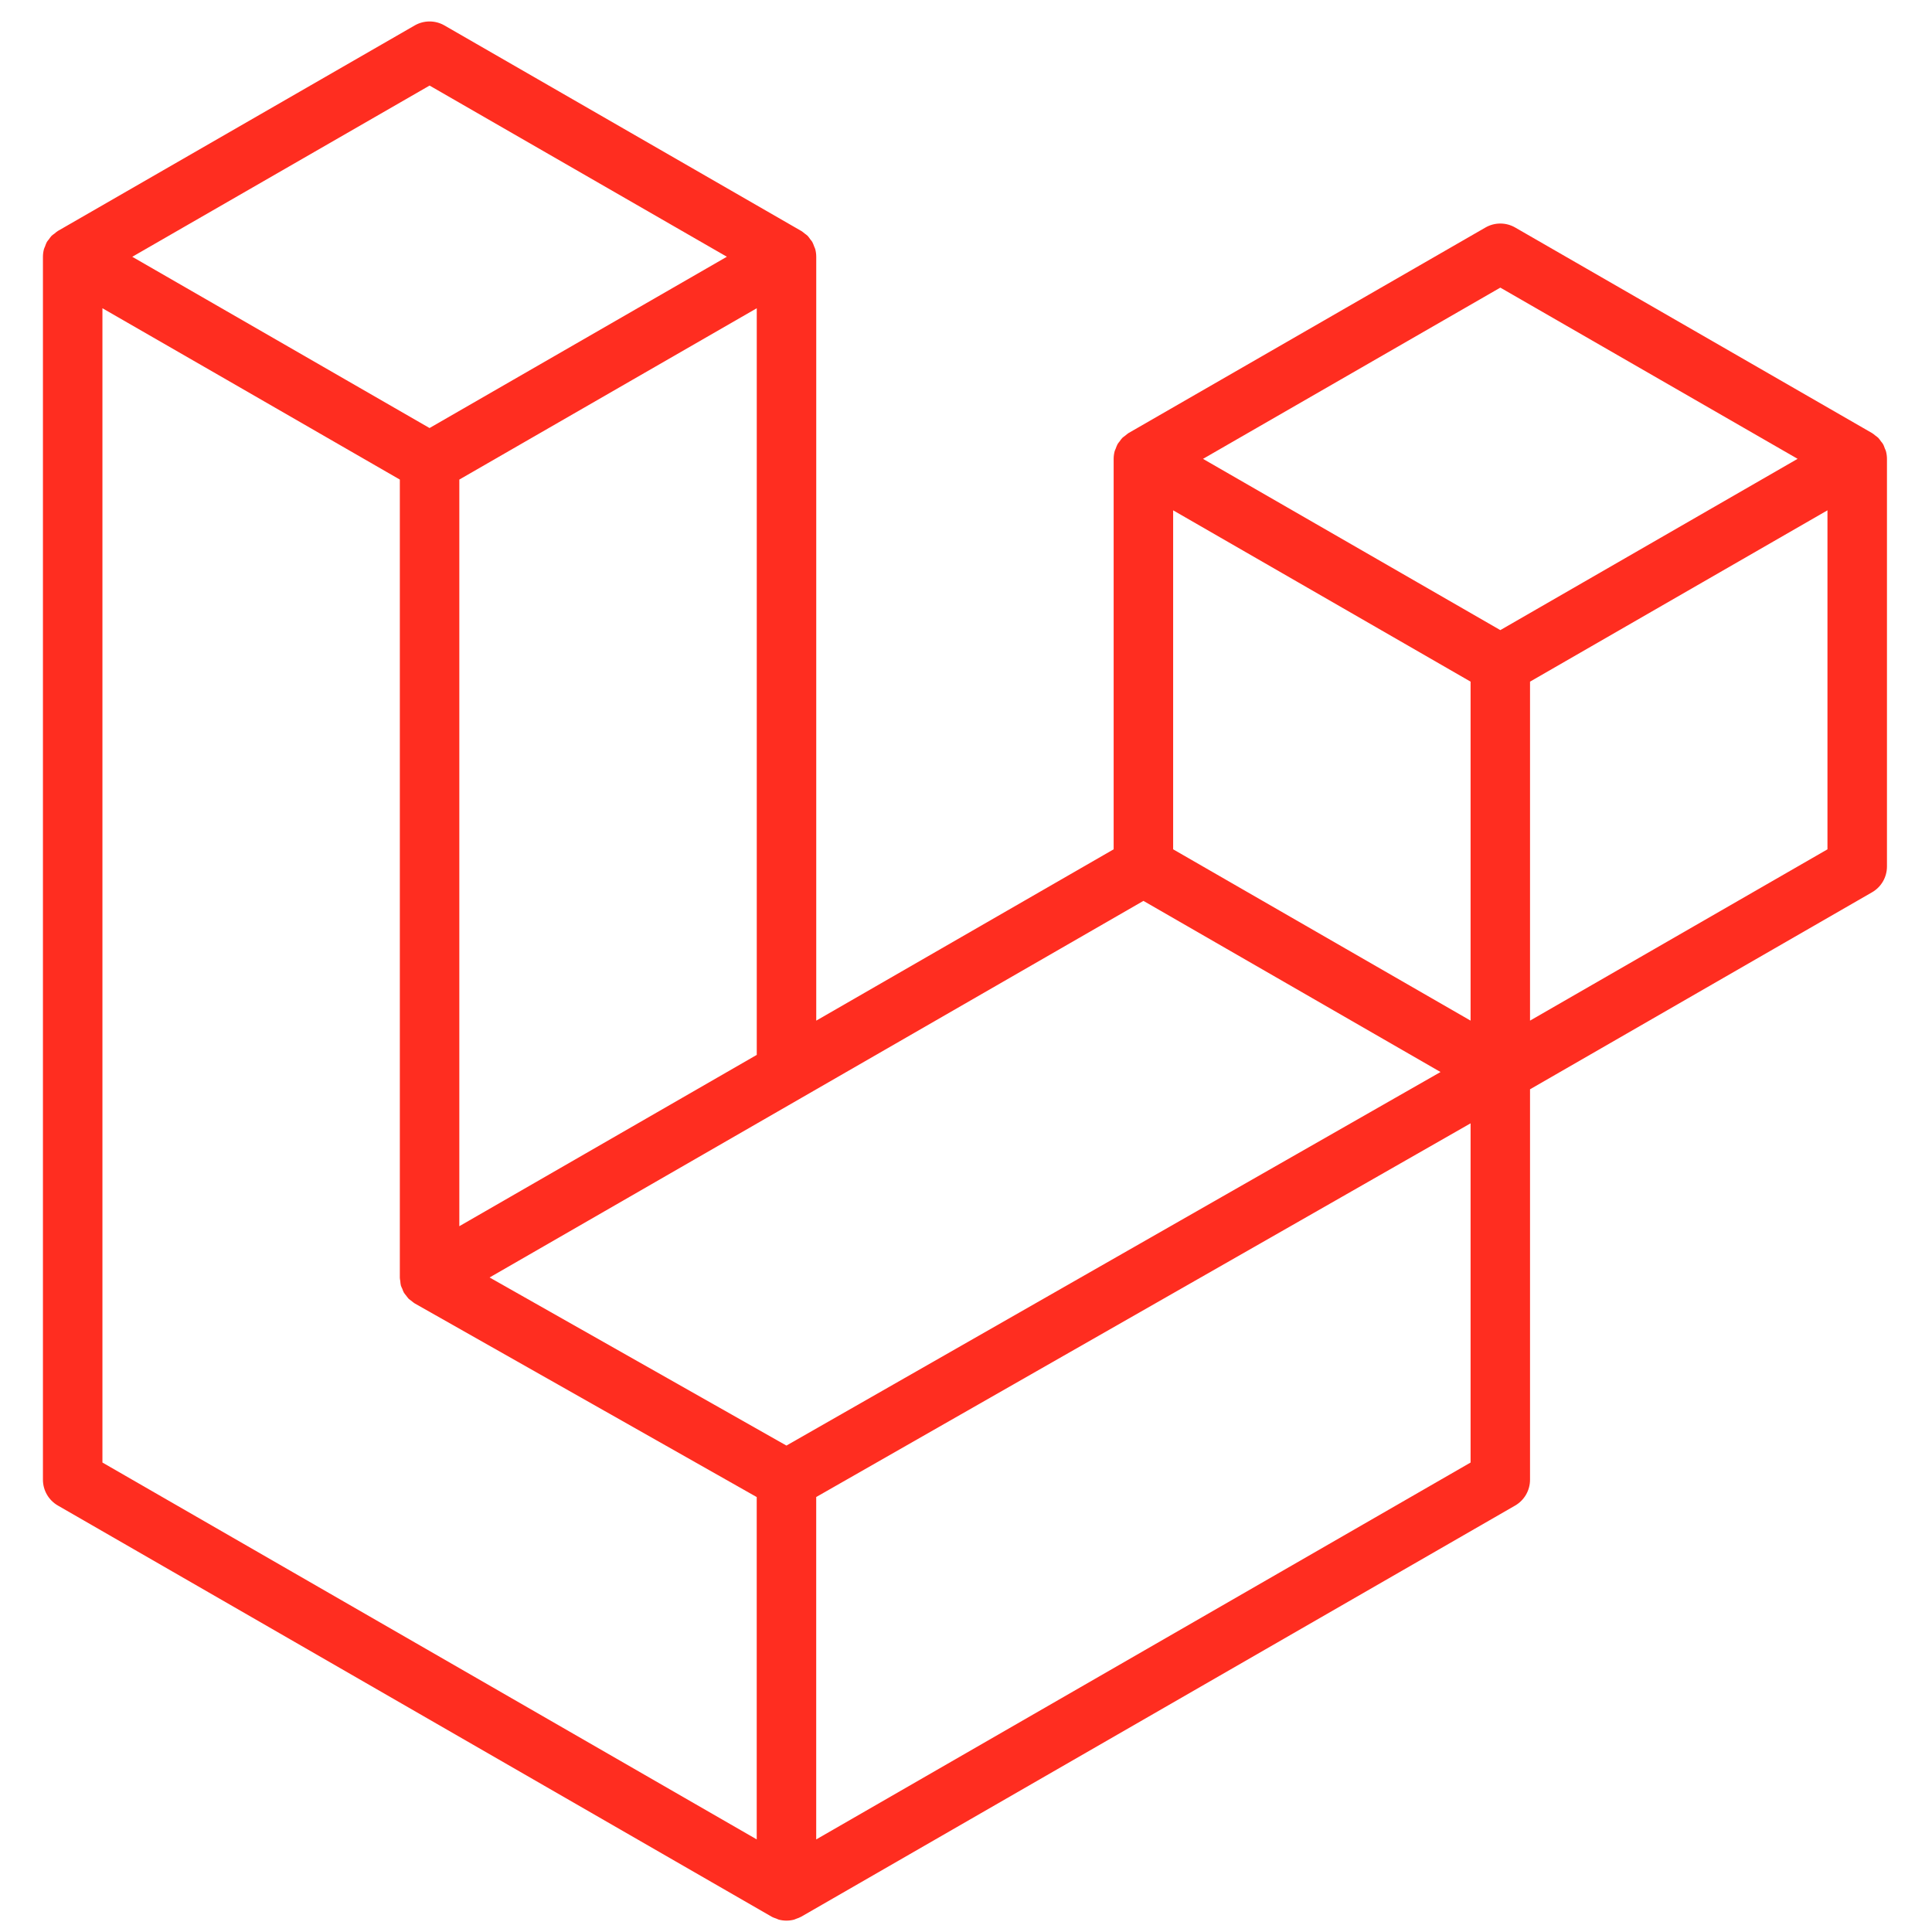
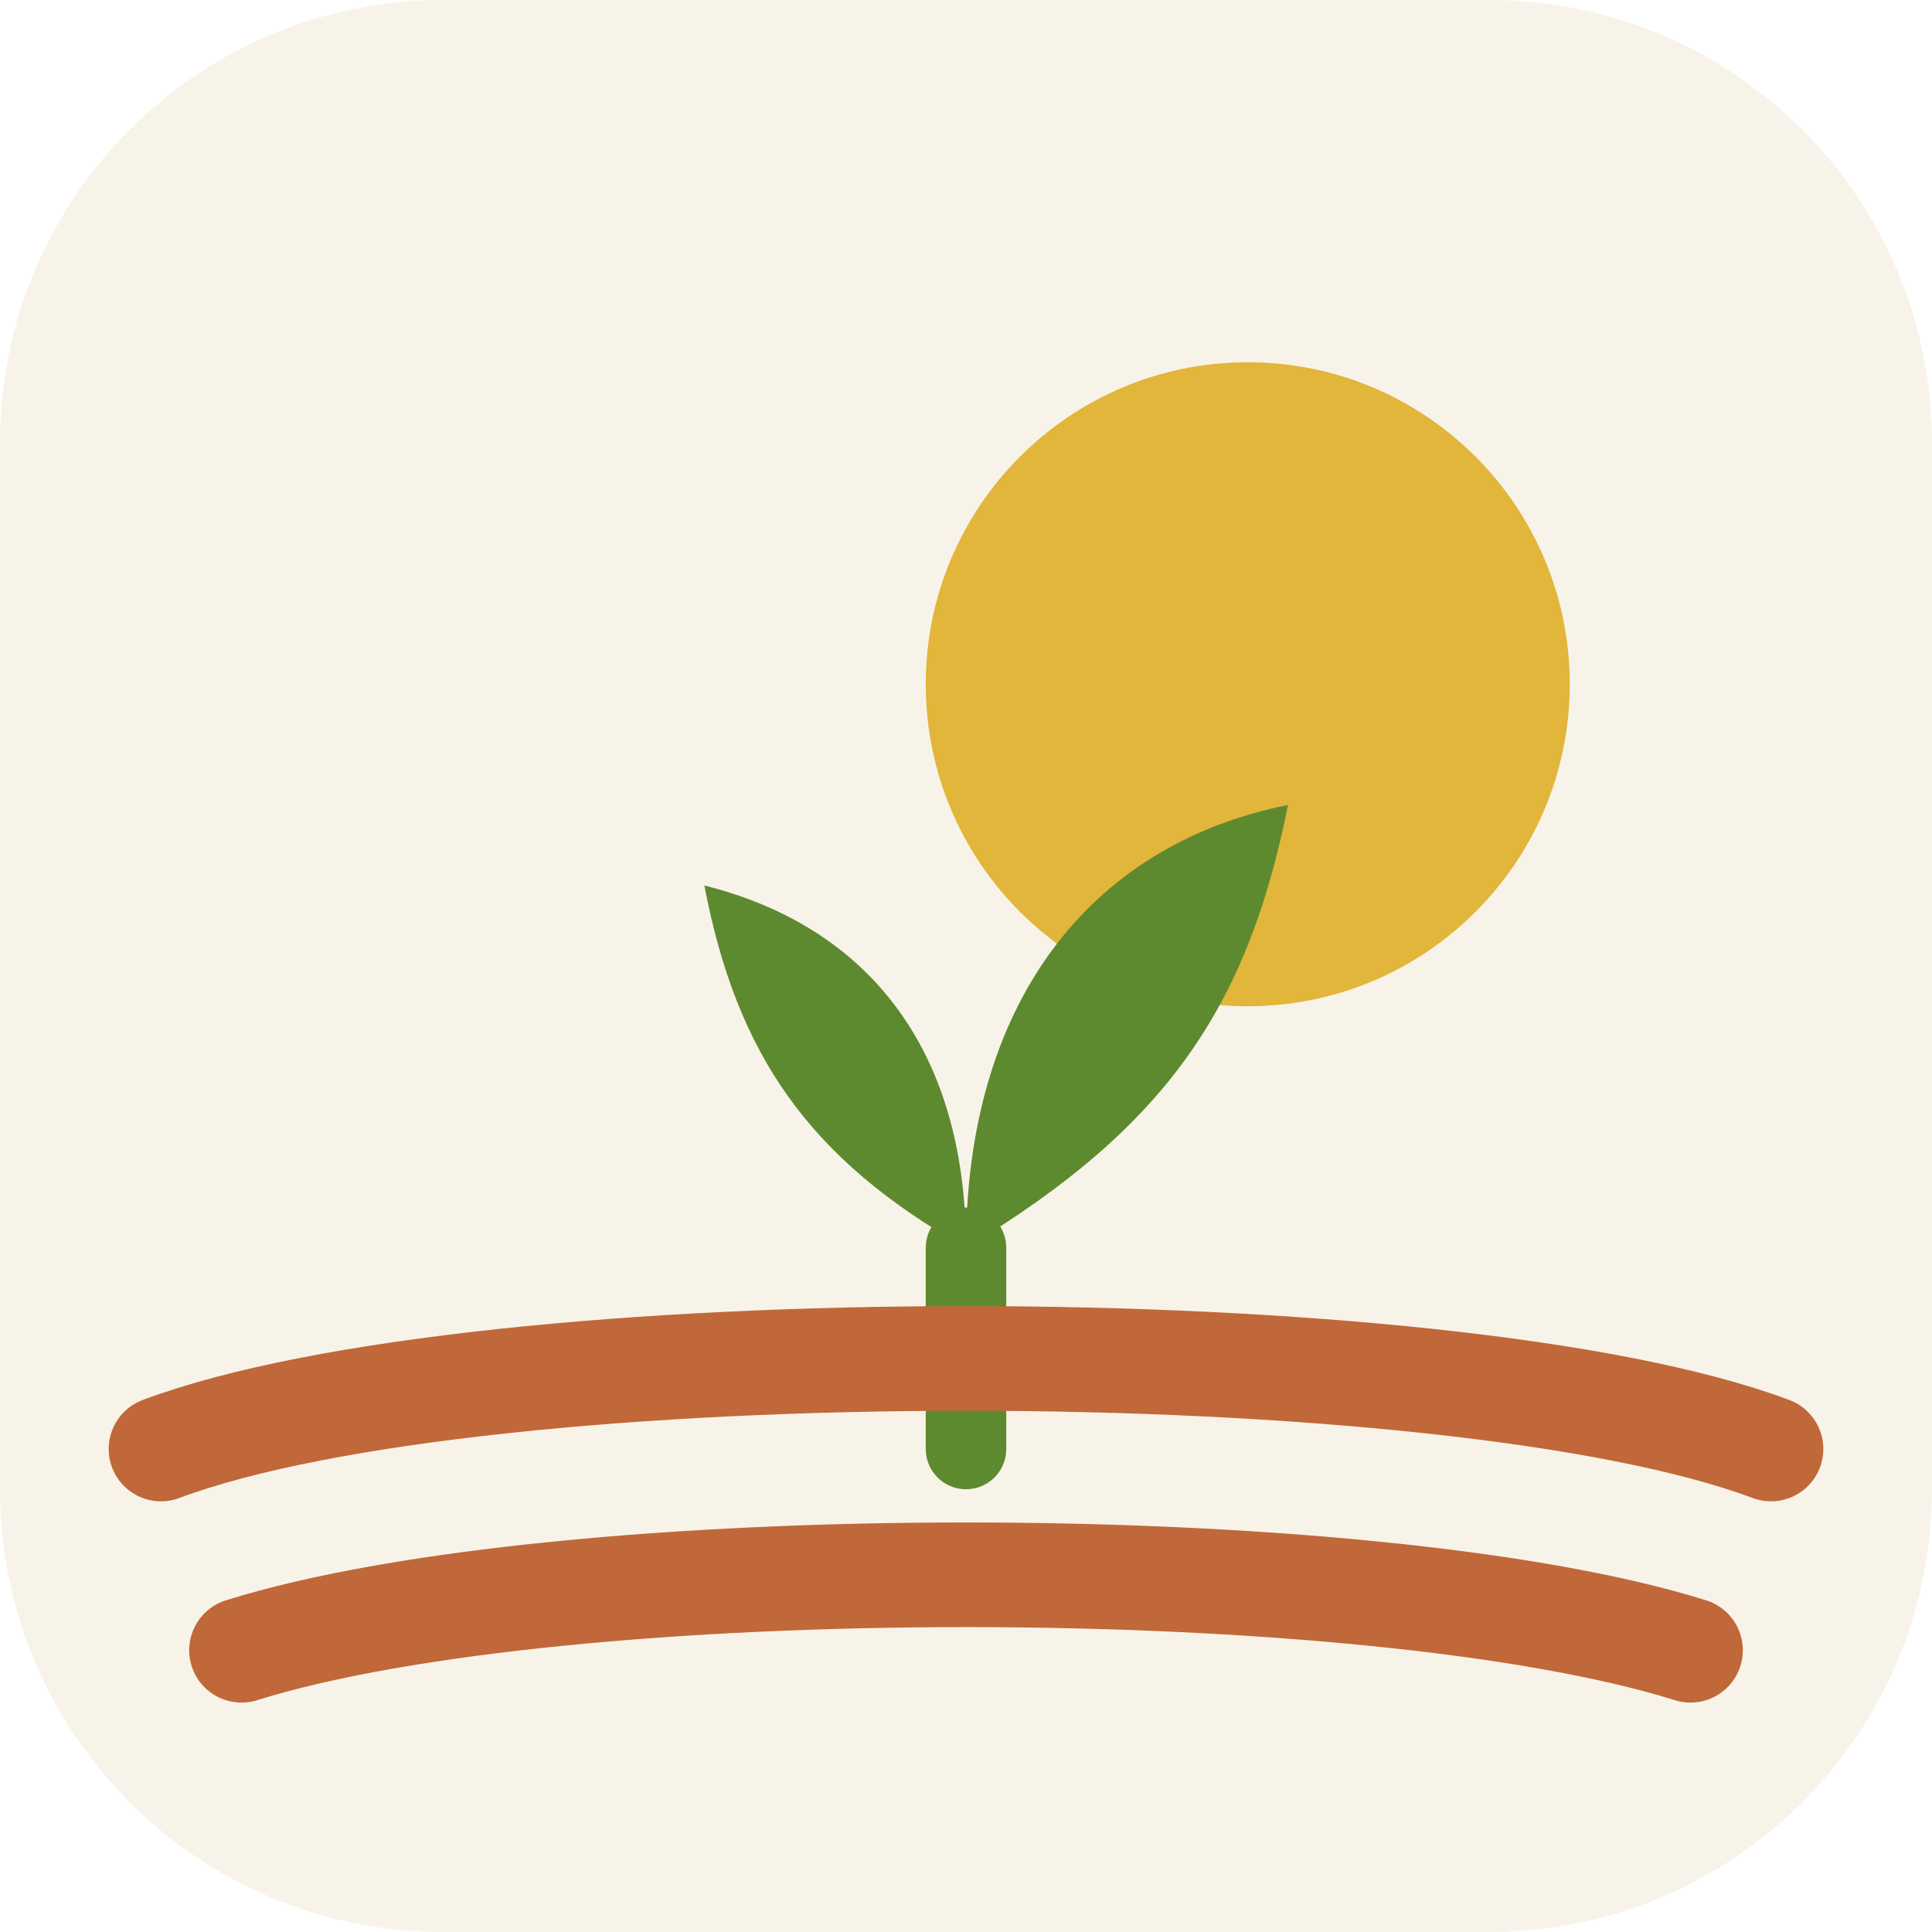
- <svg xmlns="http://www.w3.org/2000/svg" width="166" height="166" viewBox="0 0 166 166" fill="none">
-   <path fill-rule="evenodd" clip-rule="evenodd" d="M162.041 38.759C162.099 38.977 162.129 39.201 162.13 39.426V74.452C162.13 74.902 162.011 75.344 161.786 75.733C161.561 76.122 161.237 76.444 160.847 76.668L131.462 93.594V127.141C131.462 128.054 130.977 128.897 130.186 129.357L68.847 164.683C68.707 164.763 68.554 164.814 68.401 164.868C68.343 164.887 68.289 164.922 68.228 164.938C67.8 165.051 67.349 165.051 66.92 164.938C66.85 164.919 66.786 164.881 66.719 164.855C66.579 164.804 66.432 164.76 66.298 164.683L4.972 129.357C4.583 129.133 4.259 128.81 4.034 128.421C3.808 128.032 3.69 127.591 3.689 127.141L3.689 22.063C3.689 21.834 3.721 21.61 3.779 21.393C3.798 21.32 3.843 21.253 3.868 21.179C3.916 21.045 3.961 20.908 4.031 20.783C4.079 20.7 4.149 20.633 4.206 20.557C4.28 20.454 4.347 20.349 4.433 20.26C4.506 20.186 4.602 20.132 4.685 20.068C4.778 19.992 4.861 19.909 4.966 19.848L35.633 2.185C36.022 1.961 36.462 1.844 36.91 1.844C37.358 1.844 37.798 1.961 38.186 2.185L68.851 19.848H68.857C68.959 19.912 69.045 19.992 69.138 20.065C69.221 20.129 69.313 20.186 69.387 20.257C69.476 20.349 69.54 20.454 69.616 20.557C69.671 20.633 69.744 20.7 69.789 20.783C69.862 20.911 69.904 21.045 69.955 21.179C69.98 21.253 70.025 21.32 70.044 21.396C70.103 21.614 70.133 21.838 70.133 22.063V87.694L95.686 72.974V39.423C95.686 39.2 95.718 38.973 95.775 38.759C95.798 38.683 95.839 38.615 95.865 38.542C95.916 38.408 95.96 38.271 96.031 38.146C96.079 38.063 96.149 37.996 96.203 37.92C96.279 37.818 96.343 37.712 96.433 37.623C96.506 37.549 96.599 37.495 96.681 37.431C96.777 37.355 96.86 37.272 96.962 37.211L127.633 19.548C128.021 19.324 128.461 19.206 128.91 19.206C129.358 19.206 129.798 19.324 130.186 19.548L160.85 37.211C160.959 37.275 161.042 37.355 161.137 37.428C161.217 37.492 161.31 37.549 161.383 37.62C161.473 37.712 161.536 37.818 161.613 37.92C161.67 37.996 161.741 38.063 161.785 38.146C161.859 38.271 161.9 38.408 161.951 38.542C161.98 38.615 162.021 38.683 162.041 38.759ZM157.018 72.974V43.848L146.287 50.028L131.462 58.568V87.694L157.021 72.974H157.018ZM126.354 125.663V96.518L111.771 104.85L70.13 128.626V158.046L126.354 125.663ZM8.801 26.485V125.663L65.018 158.043V128.629L35.649 112L35.64 111.994L35.627 111.988C35.528 111.93 35.445 111.847 35.353 111.777C35.273 111.713 35.18 111.662 35.11 111.592L35.104 111.582C35.021 111.502 34.963 111.403 34.893 111.314C34.829 111.228 34.753 111.154 34.702 111.065L34.699 111.055C34.641 110.96 34.606 110.845 34.565 110.736C34.523 110.64 34.469 110.551 34.443 110.449C34.411 110.328 34.405 110.197 34.392 110.072C34.379 109.976 34.354 109.881 34.354 109.785V109.778V41.205L19.532 32.662L8.801 26.485ZM36.913 7.35L11.364 22.063L36.907 36.777L62.453 22.06L36.907 7.35H36.913ZM50.2 99.174L65.022 90.637V26.485L54.291 32.665L39.466 41.205V105.357L50.2 99.174ZM128.91 24.713L103.363 39.426L128.91 54.14L154.453 39.423L128.91 24.713ZM126.354 58.568L111.529 50.028L100.798 43.848V72.974L115.619 81.511L126.354 87.694V58.568ZM67.571 124.205L105.042 102.803L123.772 92.109L98.245 77.405L68.854 94.334L42.066 109.762L67.571 124.205Z" fill="#FF2D20" />
+ <svg xmlns="http://www.w3.org/2000/svg" viewBox="0 0 48 48">
+   <rect width="48" height="48" rx="11" fill="#f8f3e8" />
+   <circle cx="31" cy="17" r="8" fill="#e2b53b" />
+   <path d="M24 31c0-6 3-10 8-11-1 5-3 8-8 11Zm0 0c0-5-2.5-8-6.5-9 .8 4.2 2.6 6.8 6.5 9Z" fill="#5d8a2f" />
+   <path d="M24 31v5" stroke="#5d8a2f" stroke-width="2" stroke-linecap="round" />
+   <path d="M4 36c8-3 32-3 40 0M6 41c8-2.5 28-2.5 36 0" stroke="#c0683a" stroke-width="2.6" stroke-linecap="round" fill="none" />
</svg>
